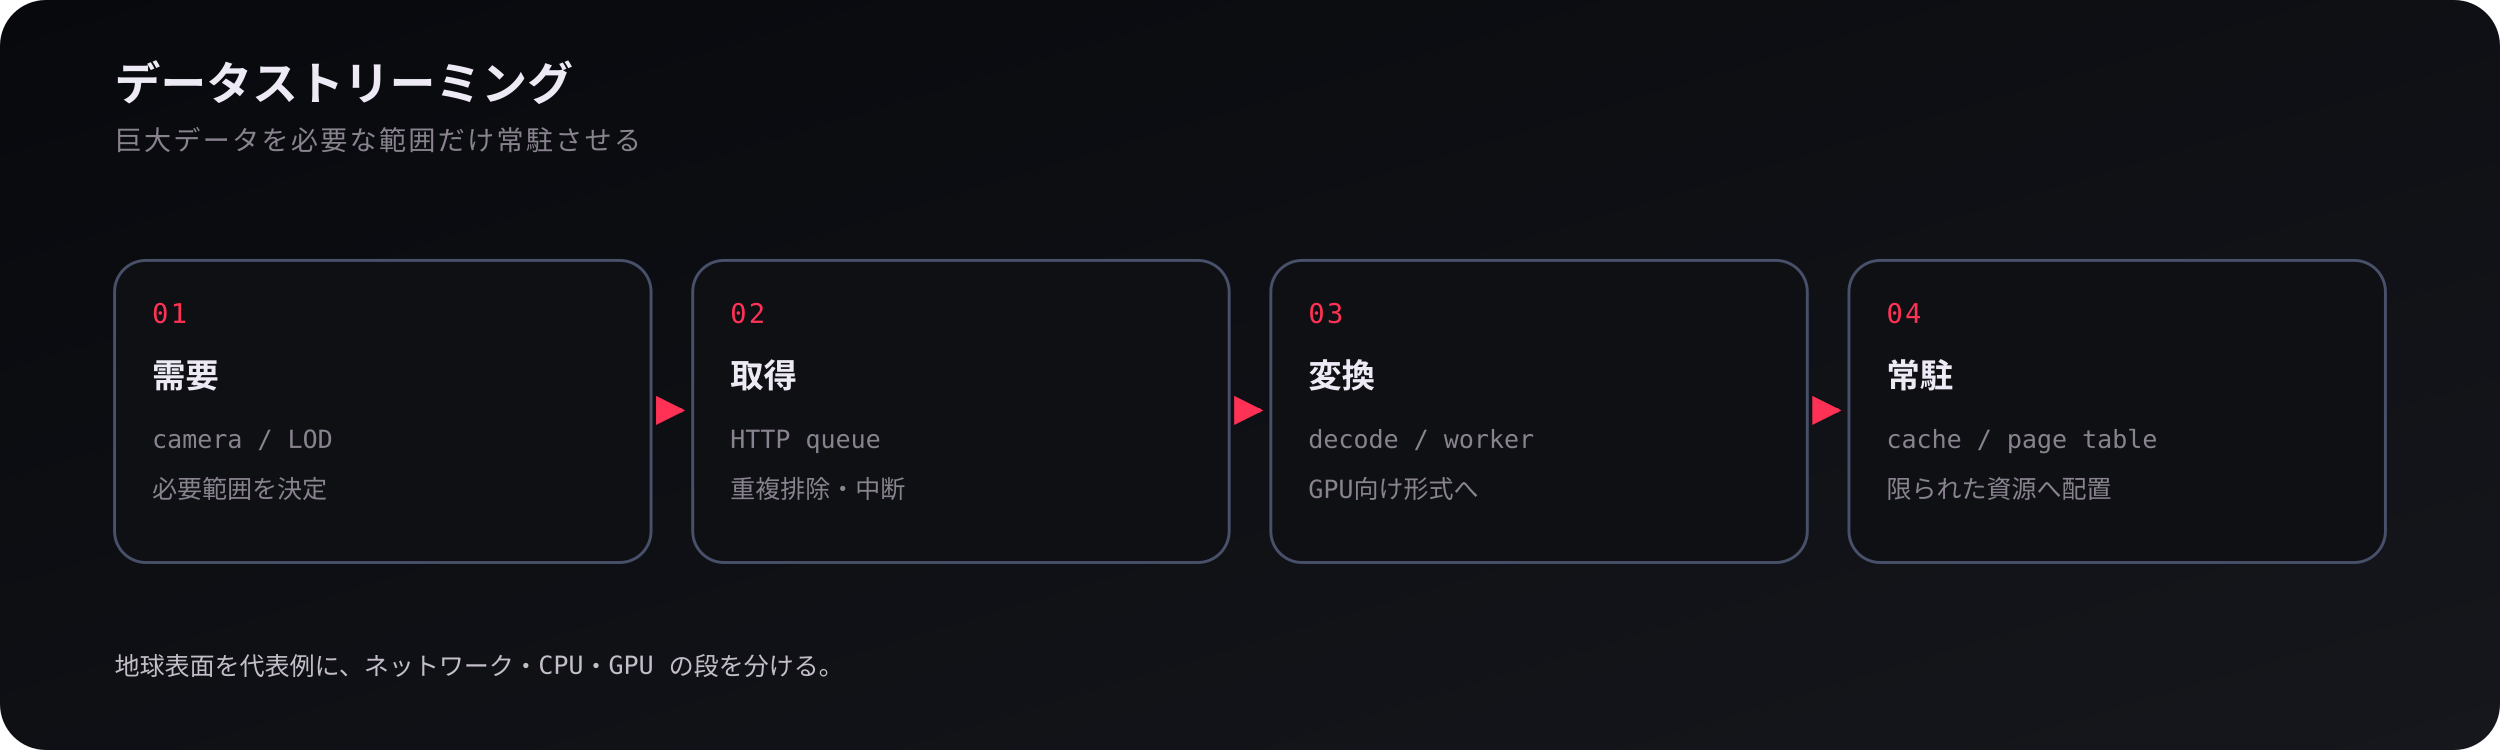
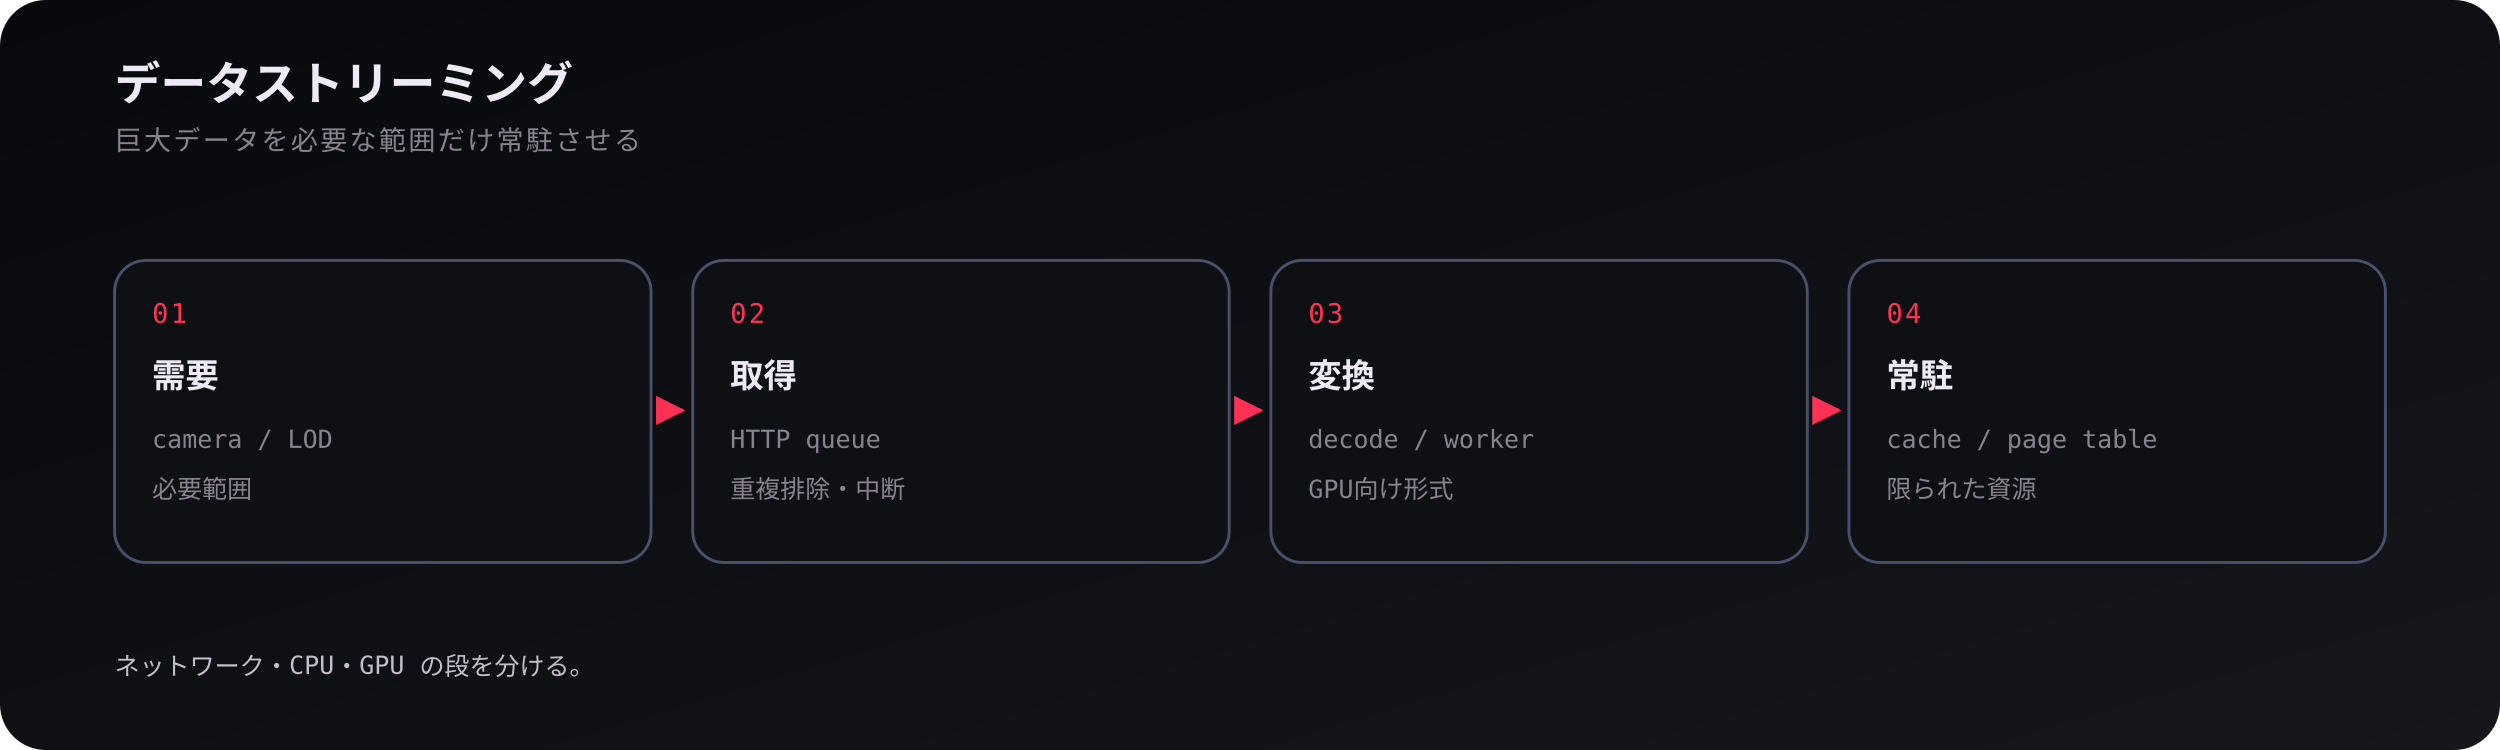
<svg xmlns="http://www.w3.org/2000/svg" width="1200" height="360" viewBox="0 0 1200 360" role="img">
  <defs>
-     <style>
- .m{font-family:ui-monospace,SFMono-Regular,Menlo,Consolas,"Yu Gothic",monospace}.sans{font-family:system-ui,-apple-system,"Hiragino Sans","Yu Gothic",sans-serif}
- .t{fill:#eeeaf5}.b{fill:#c3bec9}.d{fill:#89838f}.a{fill:#ff3155}.an{fill:#ff6b82}.s{fill:#3478ff}
- .box{fill:#0e1014;stroke:#48506a;stroke-width:1.4}.soft{fill:#15171c}.line{fill:none;stroke:#89838f;stroke-width:1.5}.accent{fill:none;stroke:#ff3155;stroke-width:2}.signal{fill:none;stroke:#3478ff;stroke-width:2}
- .h{font-size:22px;font-weight:700}.k{font-size:13px;letter-spacing:1.1px}.v{font-size:16px;font-weight:600}.sm{font-size:12px}.xs{font-size:10px;letter-spacing:.8px}
- </style>
+     <style>.m{font-family:ui-monospace,SFMono-Regular,Menlo,Consolas,"Yu Gothic",monospace}.sans{font-family:system-ui,-apple-system,"Hiragino Sans","Yu Gothic",sans-serif}.t{fill:#eeeaf5}.b{fill:#c3bec9}.d{fill:#89838f}.a{fill:#ff3155}.box{fill:#0e1014;stroke:#48506a;stroke-width:1.4}.accent{fill:none;stroke:#ff3155;stroke-width:2}.h{font-size:22px;font-weight:700}.k{font-size:13px;letter-spacing:1.1px}.v{font-size:16px;font-weight:600}.sm{font-size:12px}</style>
    <linearGradient id="bg" x1="0" y1="0" x2="1" y2="1">
      <stop stop-color="#08090d" />
      <stop offset="1" stop-color="#15171c" />
    </linearGradient>
    <marker id="arrR" viewBox="0 0 10 10" refX="9" refY="5" markerWidth="7" markerHeight="7" orient="auto">
      <path d="M0 0L10 5 0 10Z" fill="#ff3155" />
-     </marker>
-     <marker id="arrB" viewBox="0 0 10 10" refX="9" refY="5" markerWidth="7" markerHeight="7" orient="auto">
-       <path d="M0 0L10 5 0 10Z" fill="#3478ff" />
    </marker>
  </defs>
  <rect width="1200" height="360" rx="22" fill="url(#bg)" />
  <text x="55" y="48" class="m t h">データストリーミング</text>
  <text x="55" y="72" class="m d k">巨大データを必要な範囲だけ常駐させる</text>
  <g transform="translate(55.0 125)">
    <rect width="257.5" height="145" rx="15" class="box" />
    <text x="18" y="30" class="m a k">01</text>
    <text x="18" y="61" class="sans t v">需要</text>
    <text x="18" y="90" class="m d sm">camera / LOD</text>
-     <text x="18" y="114" class="m d sm">必要範囲を決定</text>
+     <text x="18" y="114" class="m d sm">必要範囲</text>
  </g>
  <path d="M315.5 197H327.5" class="accent" marker-end="url(#arrR)" />
  <g transform="translate(332.5 125)">
    <rect width="257.5" height="145" rx="15" class="box" />
    <text x="18" y="30" class="m a k">02</text>
    <text x="18" y="61" class="sans t v">取得</text>
    <text x="18" y="90" class="m d sm">HTTP queue</text>
    <text x="18" y="114" class="m d sm">重複排除・中断</text>
  </g>
  <path d="M593 197H605" class="accent" marker-end="url(#arrR)" />
  <g transform="translate(610.0 125)">
    <rect width="257.5" height="145" rx="15" class="box" />
    <text x="18" y="30" class="m a k">03</text>
    <text x="18" y="61" class="sans t v">変換</text>
    <text x="18" y="90" class="m d sm">decode / worker</text>
-     <text x="18" y="114" class="m d sm">GPU向け形式へ</text>
+     <text x="18" y="114" class="m d sm">GPU向け形式</text>
  </g>
  <path d="M870.5 197H882.5" class="accent" marker-end="url(#arrR)" />
  <g transform="translate(887.5 125)">
    <rect width="257.5" height="145" rx="15" class="box" />
    <text x="18" y="30" class="m a k">04</text>
    <text x="18" y="61" class="sans t v">常駐</text>
    <text x="18" y="90" class="m d sm">cache / page table</text>
-     <text x="18" y="114" class="m d sm">限られた資源へ配置</text>
+     <text x="18" y="114" class="m d sm">限られた資源</text>
  </g>
-   <text x="55" y="324" class="m b sm">地球表面を代表例に、ネットワーク・CPU・GPU の段を分ける。</text>
+   <text x="55" y="324" class="m b sm">ネットワーク・CPU・GPU の段を分ける。</text>
</svg>
